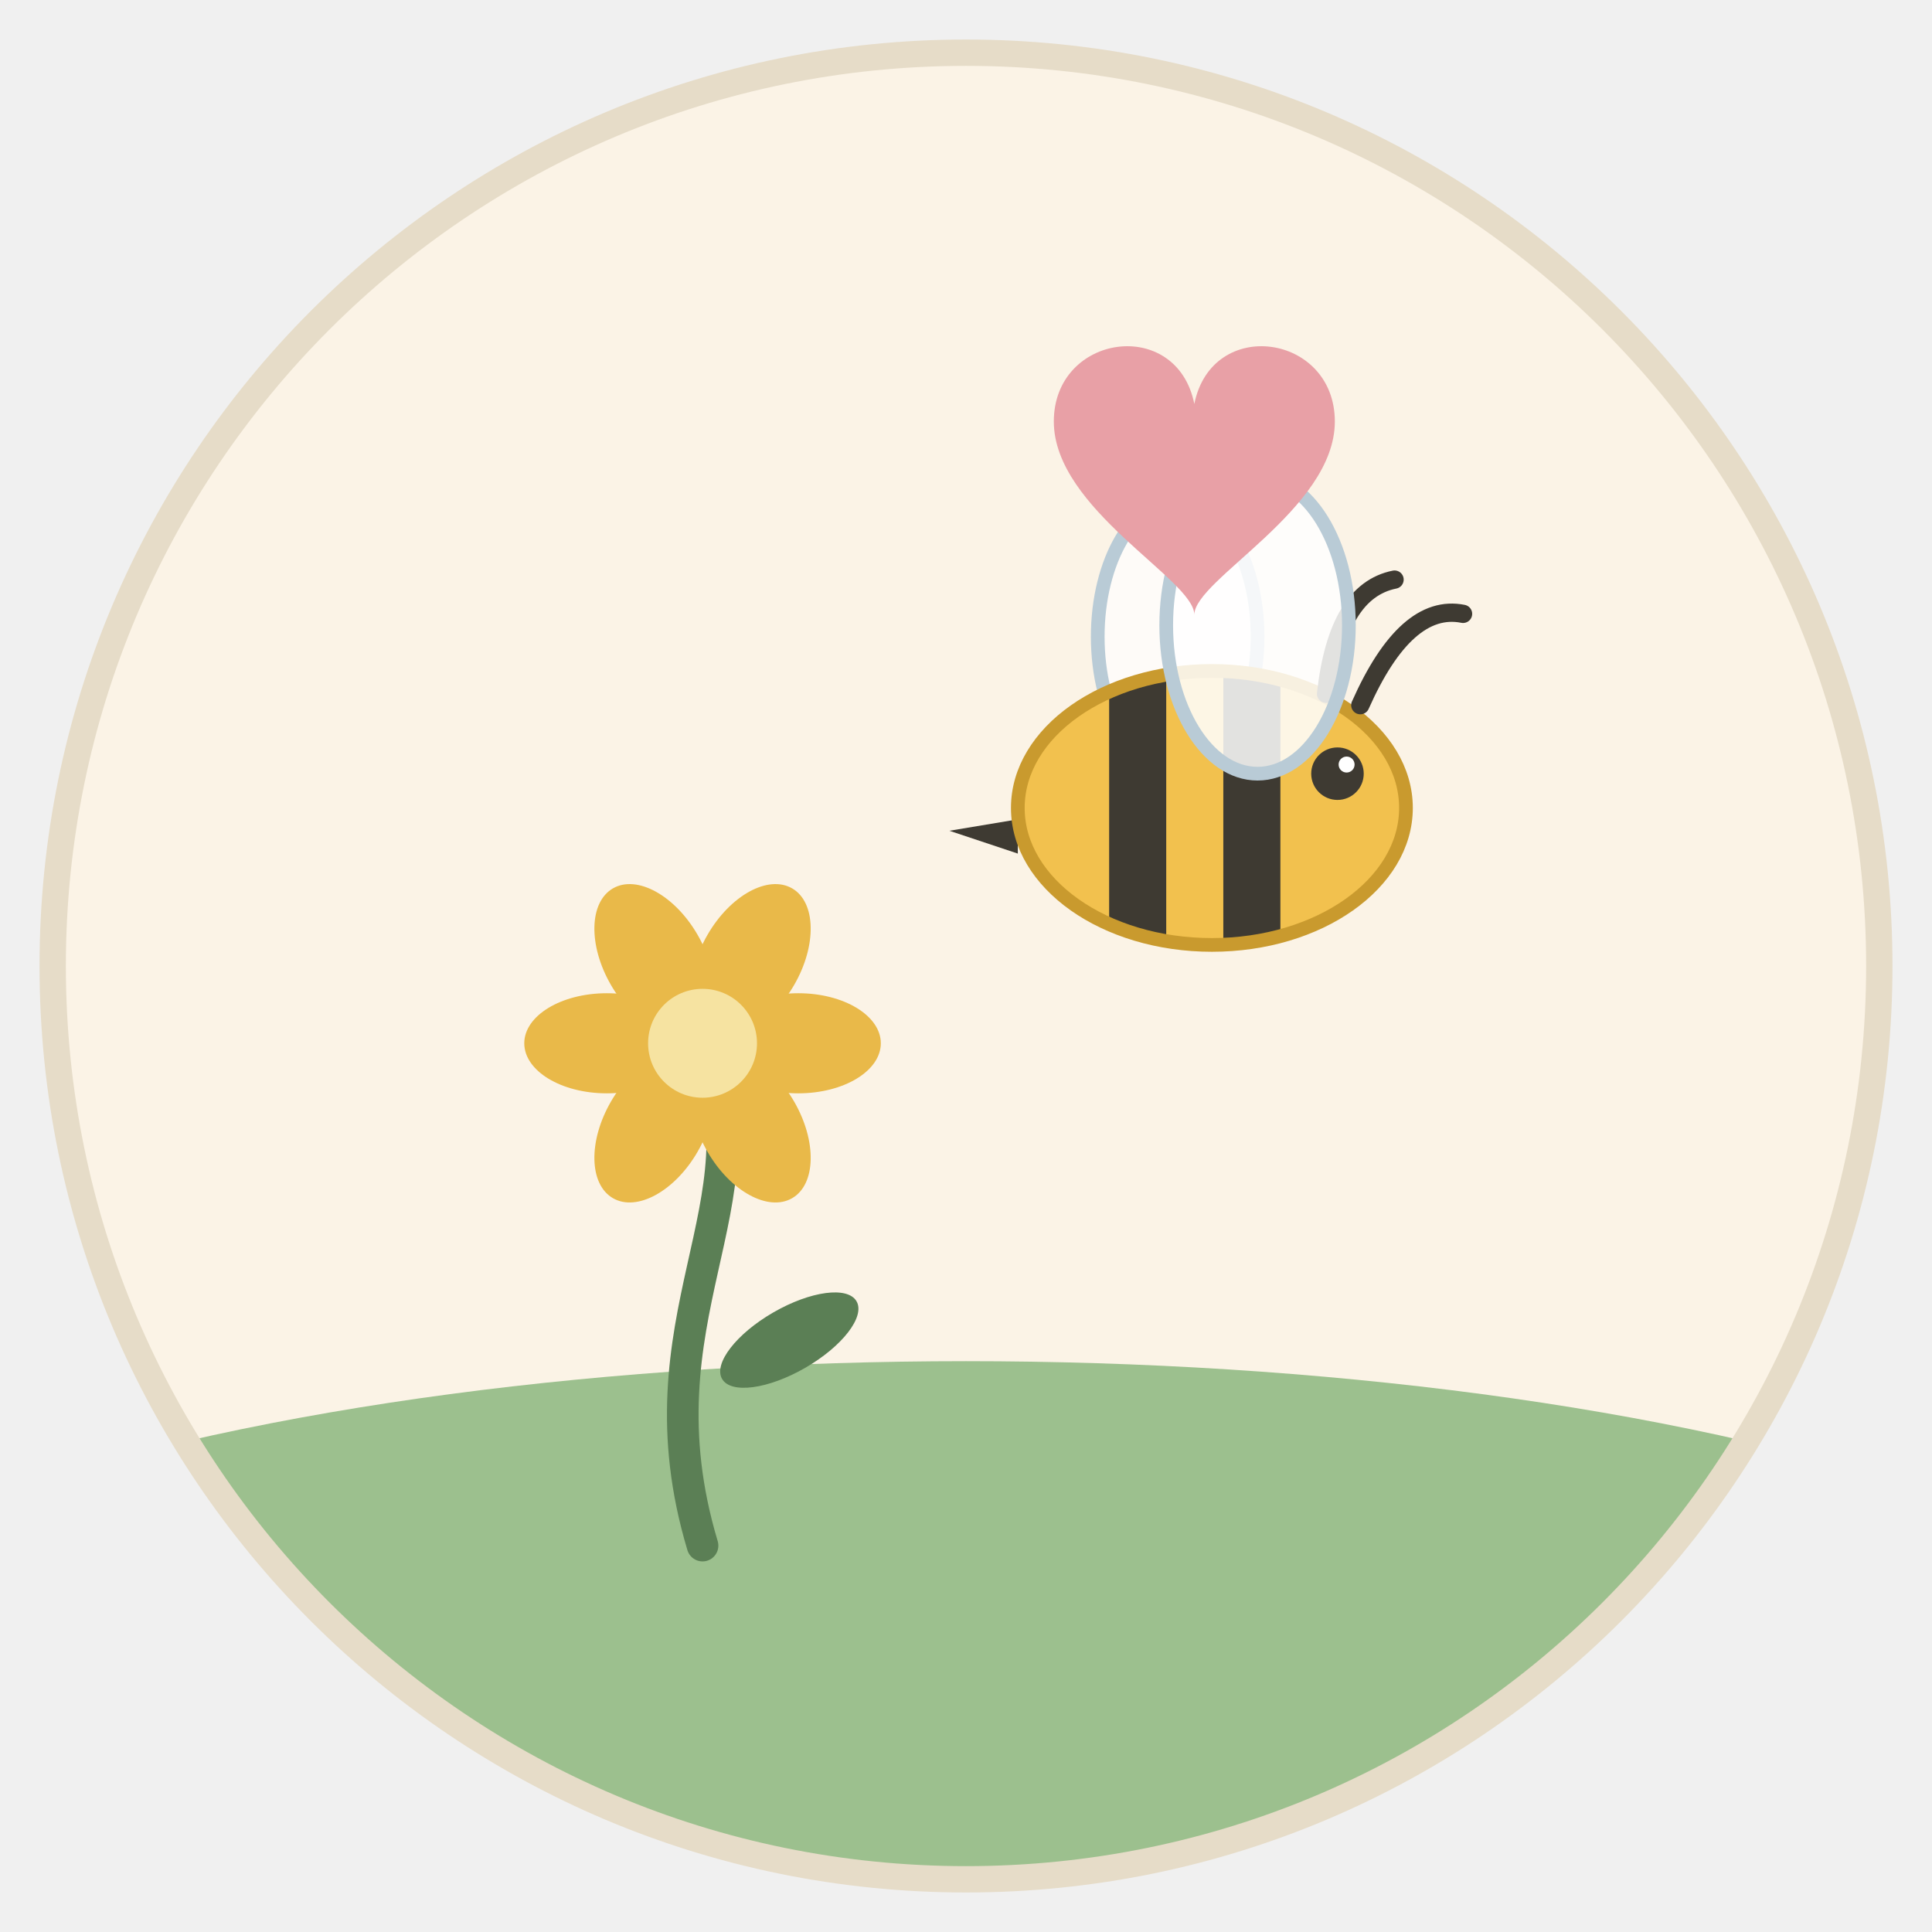
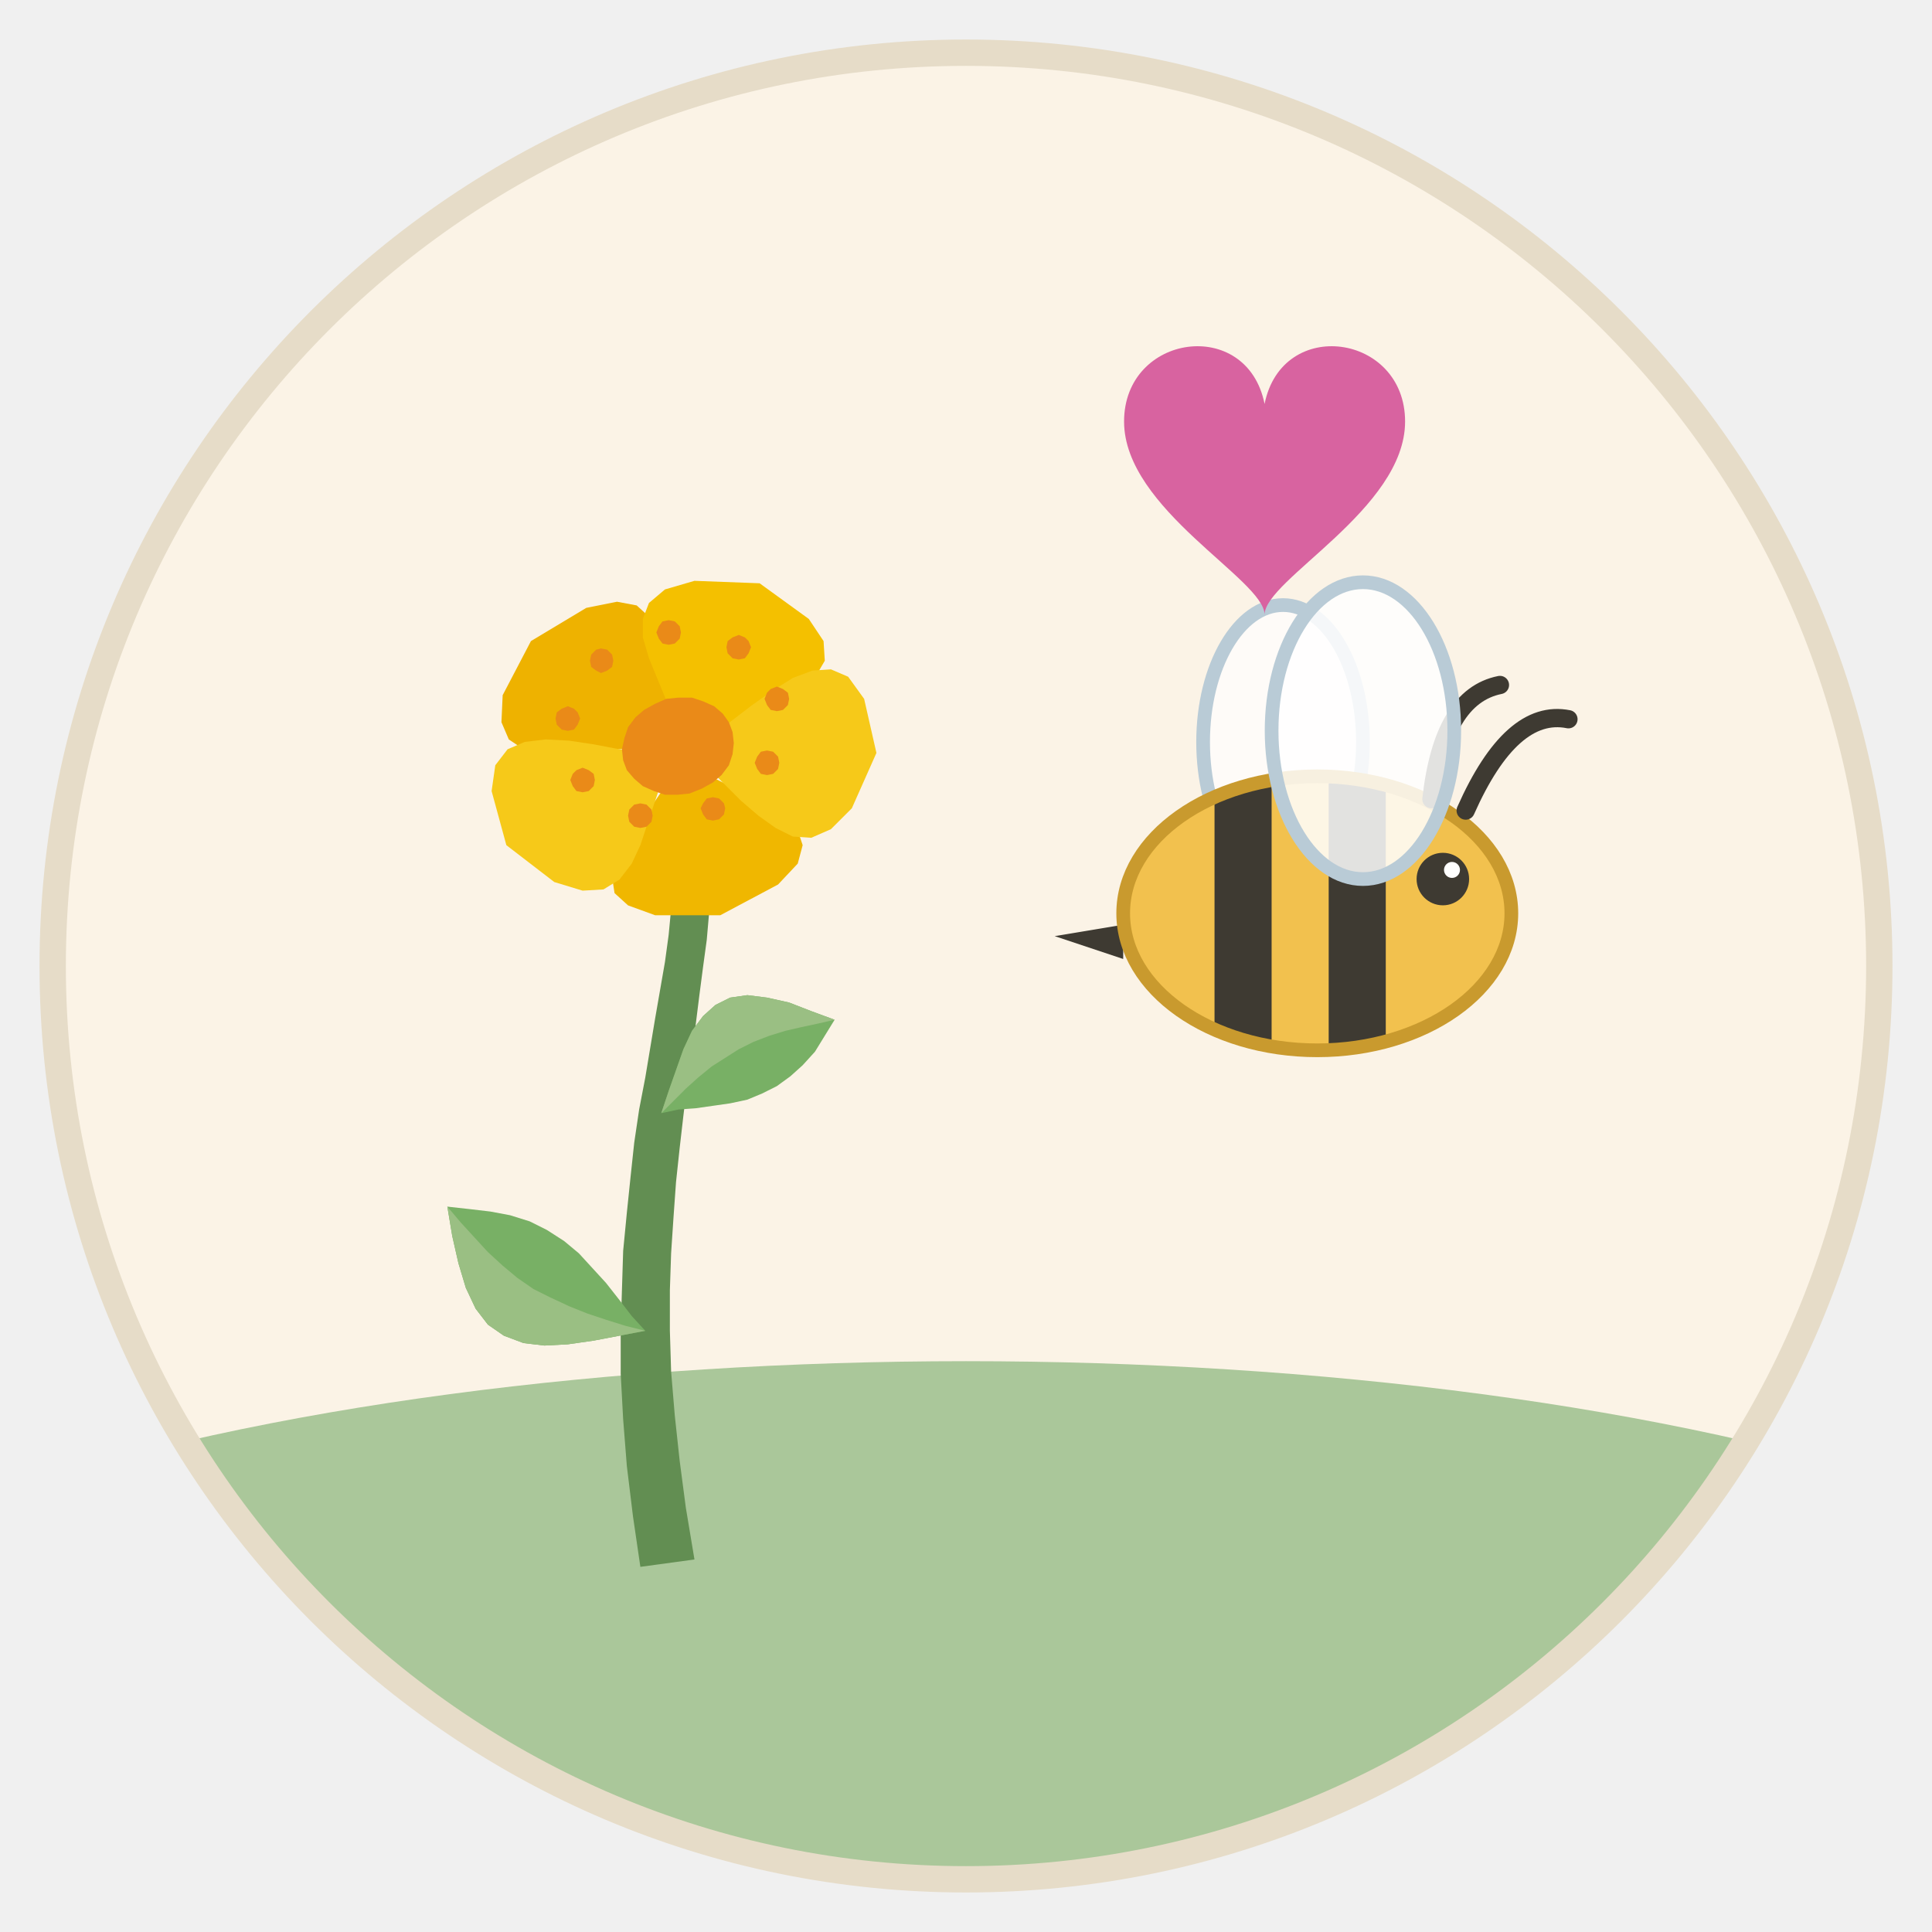
<svg xmlns="http://www.w3.org/2000/svg" viewBox="0 0 220 220" width="220" height="220" role="img" aria-label="Ask a Bumblebee for more time">
  <style>
.sway{transform-box:fill-box;transform-origin:50% 100%;animation:sway 5s ease-in-out infinite alternate}
@keyframes sway{from{transform:rotate(-4deg)}to{transform:rotate(4deg)}}
.drift{animation:drift 70s linear infinite}
@keyframes drift{from{transform:translateX(-260px)}to{transform:translateX(1500px)}}
.glow{transform-box:fill-box;transform-origin:center;animation:glow 4s ease-in-out infinite alternate}
@keyframes glow{from{opacity:.35;transform:scale(.92)}to{opacity:.7;transform:scale(1.08)}}
.twinkle{animation:twinkle 3s ease-in-out infinite alternate}
@keyframes twinkle{from{opacity:.25}to{opacity:1}}
.fall{animation:fall 26s linear infinite}
@keyframes fall{from{transform:translate(0,-40px)}to{transform:translate(-140px,470px)}}
.waft{animation:waft 4.5s ease-in-out infinite alternate}
@keyframes waft{from{transform:translateX(-26px)}to{transform:translateX(26px)}}
.tumble{transform-box:fill-box;transform-origin:center;animation:tumble 6s ease-in-out infinite alternate}
@keyframes tumble{0%{transform:rotate(-35deg) scaleX(1)}50%{transform:rotate(25deg) scaleX(.45)}100%{transform:rotate(80deg) scaleX(.95)}}
.bob{animation:bob .9s ease-in-out infinite alternate}
@keyframes bob{from{transform:translateY(-4px)}to{transform:translateY(4px)}}
.wing{transform-box:fill-box;transform-origin:20% 100%;animation:wing .09s ease-in-out infinite alternate}
.wing.back{transform-origin:80% 100%;animation-delay:-.045s}
@keyframes wing{from{transform:rotate(-24deg)}to{transform:rotate(18deg)}}
.float{animation:float 7s ease-in-out infinite alternate}
@keyframes float{from{transform:translate(0,0)}to{transform:translate(26px,-22px)}}
.rise{animation:rise 3s ease-out infinite;opacity:0}
@keyframes rise{0%{opacity:0;transform:translate(0,0) scale(.7)}25%{opacity:1}100%{opacity:0;transform:translate(14px,-46px) scale(1.15)}}
.pop{transform-box:fill-box;transform-origin:center;animation:pop 2.4s ease-in-out infinite}
@keyframes pop{0%,100%{transform:scale(.85)}50%{transform:scale(1.12)}}
.grow{transform-box:fill-box;transform-origin:50% 100%;animation:grow 4s ease-in-out infinite}
@keyframes grow{0%{transform:scaleY(.15)}45%,85%{transform:scaleY(1)}100%{transform:scaleY(.15)}}
.bloom{transform-box:fill-box;transform-origin:center;animation:bloom 4s ease-in-out infinite}
@keyframes bloom{0%,20%{transform:scale(0)}50%,85%{transform:scale(1)}100%{transform:scale(0)}}
+ .spin{transform-box:fill-box;transform-origin:center;animation:spin 45s linear infinite}
+ @keyframes spin{to{transform:rotate(360deg)}}
@media (prefers-reduced-motion:reduce){*{animation:none!important}.rise{opacity:1}}
</style>
  <defs>
    <clipPath id="tile">
      <circle cx="110" cy="110" r="104" />
    </clipPath>
  </defs>
  <circle cx="110" cy="110" r="104" fill="#FBF3E6" />
  <g clip-path="url(#tile)">
-     <path d="M0,170 C60,150 160,150 220,170 V220 H0Z" fill="#9CC08E" />
-     <g class="sway" style="animation-delay:-1.0s">
-       <path d="M80,176 C72.2,150 87.8,137.0 80,118.8" stroke="#5B7F55" stroke-width="3.6" fill="none" stroke-linecap="round" />
-       <ellipse cx="89.88" cy="152.6" rx="8.84" ry="3.64" fill="#5B7F55" transform="rotate(-30 89.88 152.6)" />
-       <ellipse cx="90.9" cy="118.8" rx="9.4" ry="5.7" fill="#E9B949" transform="rotate(0 90.9 118.8)" />
-       <ellipse cx="85.5" cy="128.3" rx="9.4" ry="5.7" fill="#E9B949" transform="rotate(60 85.5 128.3)" />
-       <ellipse cx="74.5" cy="128.3" rx="9.4" ry="5.7" fill="#E9B949" transform="rotate(120 74.5 128.3)" />
-       <ellipse cx="69.1" cy="118.8" rx="9.4" ry="5.7" fill="#E9B949" transform="rotate(180 69.1 118.8)" />
-       <ellipse cx="74.5" cy="109.3" rx="9.4" ry="5.7" fill="#E9B949" transform="rotate(240 74.5 109.3)" />
-       <ellipse cx="85.5" cy="109.3" rx="9.4" ry="5.7" fill="#E9B949" transform="rotate(300 85.5 109.3)" />
-       <circle cx="80" cy="118.8" r="6.2" fill="#F6E3A1" />
+     <path d="M0,170 C60,150 160,150 220,170 V220 H0Z" fill="#AAC79A" />
+     <g class="sway" style="animation-delay:-1s">
+       <g transform="translate(13.0 29.6) scale(1.400)">
+         <path d="M47.2,105.7L46.5,101.5L46.0,97.7L45.6,94.0L45.3,90.4L45.2,87.1L45.2,83.8L45.3,80.8L45.5,77.8L45.7,75.0L46.0,72.2L46.3,69.6L46.6,67.1L47.0,64.6L47.3,62.2L47.6,59.8L47.9,57.5L48.2,55.3L48.4,53.0L48.5,50.8L48.5,48.6L48.4,46.4L48.1,44.2L47.8,41.9L47.3,39.7L44.7,40.3L45.1,42.4L45.4,44.5L45.6,46.5L45.6,48.6L45.5,50.7L45.3,52.8L45.1,54.9L44.8,57.1L44.4,59.4L44.0,61.7L43.6,64.1L43.2,66.5L42.7,69.1L42.3,71.8L42.0,74.6L41.7,77.5L41.4,80.6L41.3,83.8L41.2,87.1L41.2,90.6L41.4,94.3L41.7,98.1L42.2,102.2L42.8,106.3Z" fill="#628E52" />
+         <path d="M47.3,40.0L47.1,40.6L46.6,41.1L46.0,41.3L45.4,41.1L44.9,40.6L44.7,40.0L44.9,39.4L45.4,38.9L46.0,38.7L46.6,38.9L47.1,39.4Z" fill="#628E52" />
+         <path d="M43.2,87.1L41.1,87.5L39.0,87.9L36.9,88.2L35.0,88.3L33.3,88.1L31.7,87.5L30.4,86.6L29.4,85.3L28.6,83.6L28.0,81.6L27.5,79.4L27.1,77.0L27.1,77.0L28.9,77.2L30.6,77.4L32.2,77.7L33.8,78.2L35.2,78.9L36.6,79.8L37.8,80.8L38.9,82.0L40.0,83.2L41.1,84.6L42.1,85.9L43.2,87.1Z" fill="#78B065" />
+         <path d="M43.2,87.1L41.1,87.5L39.0,87.9L36.9,88.2L35.0,88.3L33.3,88.1L31.7,87.5L30.4,86.6L29.4,85.3L28.6,83.6L28.0,81.6L27.5,79.4L27.1,77.0L27.1,77.0L28.2,78.3L29.3,79.5L30.4,80.7L31.6,81.8L32.8,82.8L34.1,83.7L35.5,84.4L37.0,85.1L38.5,85.7L40.0,86.2L41.6,86.7L43.2,87.1Z" fill="#9ABF83" />
+         <path d="M44.5,69.4L45.1,67.6L45.7,65.9L46.3,64.2L47.0,62.7L47.9,61.5L48.9,60.6L50.1,60.0L51.5,59.8L53.1,60.0L54.9,60.4L56.7,61.1L58.6,61.8L58.6,61.8L57.8,63.1L57.0,64.4L56.0,65.5L55.0,66.4L53.9,67.2L52.7,67.8L51.5,68.3L50.1,68.6L48.7,68.8L47.3,69.0L45.9,69.1L44.5,69.4Z" fill="#78B065" />
+         <path d="M44.5,69.4L45.1,67.6L45.7,65.9L46.3,64.2L47.0,62.7L47.9,61.5L48.9,60.6L50.1,60.0L51.5,59.8L53.1,60.0L54.9,60.4L56.7,61.1L58.6,61.8L58.6,61.8L57.3,62.1L55.9,62.4L54.6,62.7L53.3,63.1L52.0,63.6L50.8,64.2L49.7,64.9L48.6,65.6L47.5,66.5L46.5,67.4L45.5,68.4L44.5,69.4Z" fill="#9ABF83" />
+         <path d="M45.3,39.5L43.2,39.6L41.1,39.8L38.9,40.0L36.9,40.2L34.9,40.1L33.3,39.8L32.1,39.0L31.5,37.6L31.6,35.4L33.9,31.0L33.9,31.0L38.4,28.3L40.9,27.8L42.5,28.1L43.6,29.1L44.3,30.4L44.6,32.1L44.8,33.9L45.0,35.8L45.1,37.7L45.3,39.5Z" fill="#EEB200" />
+         <path d="M46.2,40.8L47.9,41.7L49.7,42.6L51.5,43.5L53.1,44.4L54.6,45.4L55.6,46.4L56.0,47.6L55.6,49.1L54.0,50.8L49.3,53.3L49.3,53.3L44.0,53.3L41.8,52.5L40.7,51.5L40.5,50.2L40.9,48.8L41.7,47.2L42.8,45.6L44.0,44.0L45.1,42.4L46.2,40.8Z" fill="#F0B700" />
+         <path d="M46.4,39.2L45.7,37.5L44.9,35.8L44.2,34.1L43.5,32.4L43.0,30.7L43.0,29.2L43.5,27.9L44.8,26.8L47.2,26.1L52.5,26.3L52.5,26.3L56.5,29.2L57.7,31.0L57.8,32.6L57.1,33.8L55.8,34.9L54.1,35.8L52.3,36.7L50.3,37.6L48.3,38.4L46.4,39.2Z" fill="#F4C000" />
+         <path d="M45.2,40.4L44.6,42.2L44.0,44.0L43.4,45.8L42.8,47.6L42.1,49.1L41.1,50.4L39.8,51.2L38.1,51.3L35.8,50.6L31.9,47.6L31.9,47.6L30.7,43.2L31.0,41.1L32.0,39.8L33.4,39.2L35.1,39.0L37.0,39.1L39.0,39.4L41.1,39.8L43.2,40.1L45.2,40.4Z" fill="#F6C919" />
+         <path d="M46.9,40.0L48.6,38.8L50.2,37.5L51.9,36.2L53.6,35.0L55.2,34.0L56.8,33.4L58.3,33.3L59.7,33.9L61.0,35.7L62.0,40.1L62.0,40.1L60.0,44.6L58.3,46.3L56.7,47.0L55.2,46.9L53.8,46.2L52.4,45.2L51.0,44.0L49.6,42.6L48.3,41.3L46.9,40.0Z" fill="#F6C919" />
+         <path d="M50.3,38.4L50.4,39.3L50.3,40.2L50.0,41.1L49.4,41.9L48.7,42.5L47.8,43.0L46.8,43.4L45.8,43.5L44.8,43.5L43.9,43.2L43.0,42.8L42.3,42.2L41.7,41.5L41.4,40.7L41.3,39.8L41.5,38.9L41.8,38.0L42.4,37.2L43.1,36.6L44.0,36.1L44.9,35.7L45.9,35.6L47.0,35.6L47.9,35.9L48.8,36.3L49.5,36.9L50.0,37.6Z" fill="#EA8A18" />
+         <path d="M54.9,35.7L54.8,36.2L54.4,36.6L53.9,36.7L53.4,36.6L53.1,36.2L52.9,35.7L53.1,35.2L53.4,34.9L53.9,34.7L54.4,34.9L54.8,35.2Z" fill="#EA8A18" />
+         <path d="M51.8,31.5L51.6,32.0L51.3,32.4L50.8,32.5L50.3,32.4L49.9,32.0L49.8,31.5L49.9,31.0L50.3,30.7L50.8,30.5L51.3,30.7L51.6,31.0Z" fill="#EA8A18" />
+         <path d="M46.1,30.3L46.0,30.8L45.6,31.2L45.1,31.3L44.6,31.2L44.3,30.8L44.1,30.3L44.3,29.8L44.6,29.4L45.1,29.3L45.6,29.4L46.0,29.8Z" fill="#EA8A18" />
+         <path d="M40.6,32.6L40.5,33.1L40.1,33.4L39.6,33.6L39.2,33.4L38.8,33.1L38.7,32.6L38.8,32.1L39.2,31.7L39.6,31.6L40.1,31.7L40.5,32.1Z" fill="#EA8A18" />
+         <path d="M37.9,37.3L37.7,37.8L37.4,38.2L36.9,38.3L36.4,38.2L36.0,37.8L35.9,37.3L36.0,36.8L36.4,36.5L36.9,36.3L37.4,36.5L37.7,36.8Z" fill="#EA8A18" />
+         <path d="M39.1,42.3L39.0,42.8L38.6,43.2L38.1,43.3L37.6,43.2L37.3,42.8L37.1,42.3L37.3,41.8L37.6,41.5L38.1,41.3L38.6,41.5L39.0,41.8Z" fill="#EA8A18" />
+         <path d="M43.8,45.2L43.7,45.7L43.3,46.1L42.8,46.2L42.3,46.1L41.9,45.7L41.8,45.2L41.9,44.7L42.3,44.3L42.8,44.2L43.3,44.3L43.7,44.7Z" fill="#EA8A18" />
+         <path d="M49.7,44.6L49.6,45.1L49.2,45.5L48.7,45.6L48.2,45.5L47.9,45.1L47.7,44.6L47.9,44.2L48.2,43.8L48.7,43.7L49.2,43.8L49.6,44.2Z" fill="#EA8A18" />
+         <path d="M54.1,40.9L54.0,41.4L53.6,41.8L53.1,41.9L52.6,41.8L52.3,41.4L52.1,40.9L52.3,40.4L52.6,40.0L53.1,39.9L53.6,40.0L54.0,40.4Z" fill="#EA8A18" />
+       </g>
    </g>
-     <g transform="translate(138 92)">
+     <g transform="translate(150 104)">
      <g class="bob">
        <g transform="scale(1.3)">
          <defs>
            <clipPath id="step-bee-body">
              <ellipse cx="0" cy="0" rx="17" ry="12" />
            </clipPath>
          </defs>
          <ellipse class="wing back" cx="-3" cy="-15" rx="7" ry="12" fill="#FFFFFF" fill-opacity=".7" stroke="#B9CBD6" stroke-width="1.2" />
          <path d="M-17,1 l-6,1 l6,2z" fill="#3E3A32" />
          <ellipse cx="0" cy="0" rx="17" ry="12" fill="#F2C14E" />
          <g clip-path="url(#step-bee-body)" fill="#3E3A32">
            <rect x="-9" y="-13" width="5" height="26" />
            <rect x="1" y="-13" width="5" height="26" />
          </g>
          <ellipse cx="0" cy="0" rx="17" ry="12" fill="none" stroke="#C99A2E" stroke-width="1.2" />
          <circle cx="11" cy="-3" r="2.3" fill="#3E3A32" />
          <circle cx="11.8" cy="-3.8" r=".7" fill="#FFFFFF" />
          <path d="M13,-9 q4,-9 9,-8 M10,-10 q1,-9 6,-10" stroke="#3E3A32" stroke-width="1.6" fill="none" stroke-linecap="round" />
          <ellipse class="wing" cx="4" cy="-16" rx="8" ry="13" fill="#FFFFFF" fill-opacity=".85" stroke="#B9CBD6" stroke-width="1.2" />
        </g>
      </g>
    </g>
-     <path class="pop" d="M120,48 c0,-10 14,-12 16,-2 c2,-10 16,-8 16,2 c0,10 -16,18 -16,22 c0,-4 -16,-12 -16,-22z" fill="#E8A0A6" />
+     <path class="pop" d="M128,48 c0,-10 14,-12 16,-2 c2,-10 16,-8 16,2 c0,10 -16,18 -16,22 c0,-4 -16,-12 -16,-22z" fill="#D863A0" />
  </g>
  <circle cx="110" cy="110" r="104" fill="none" stroke="#E6DCC8" stroke-width="3" />
</svg>
